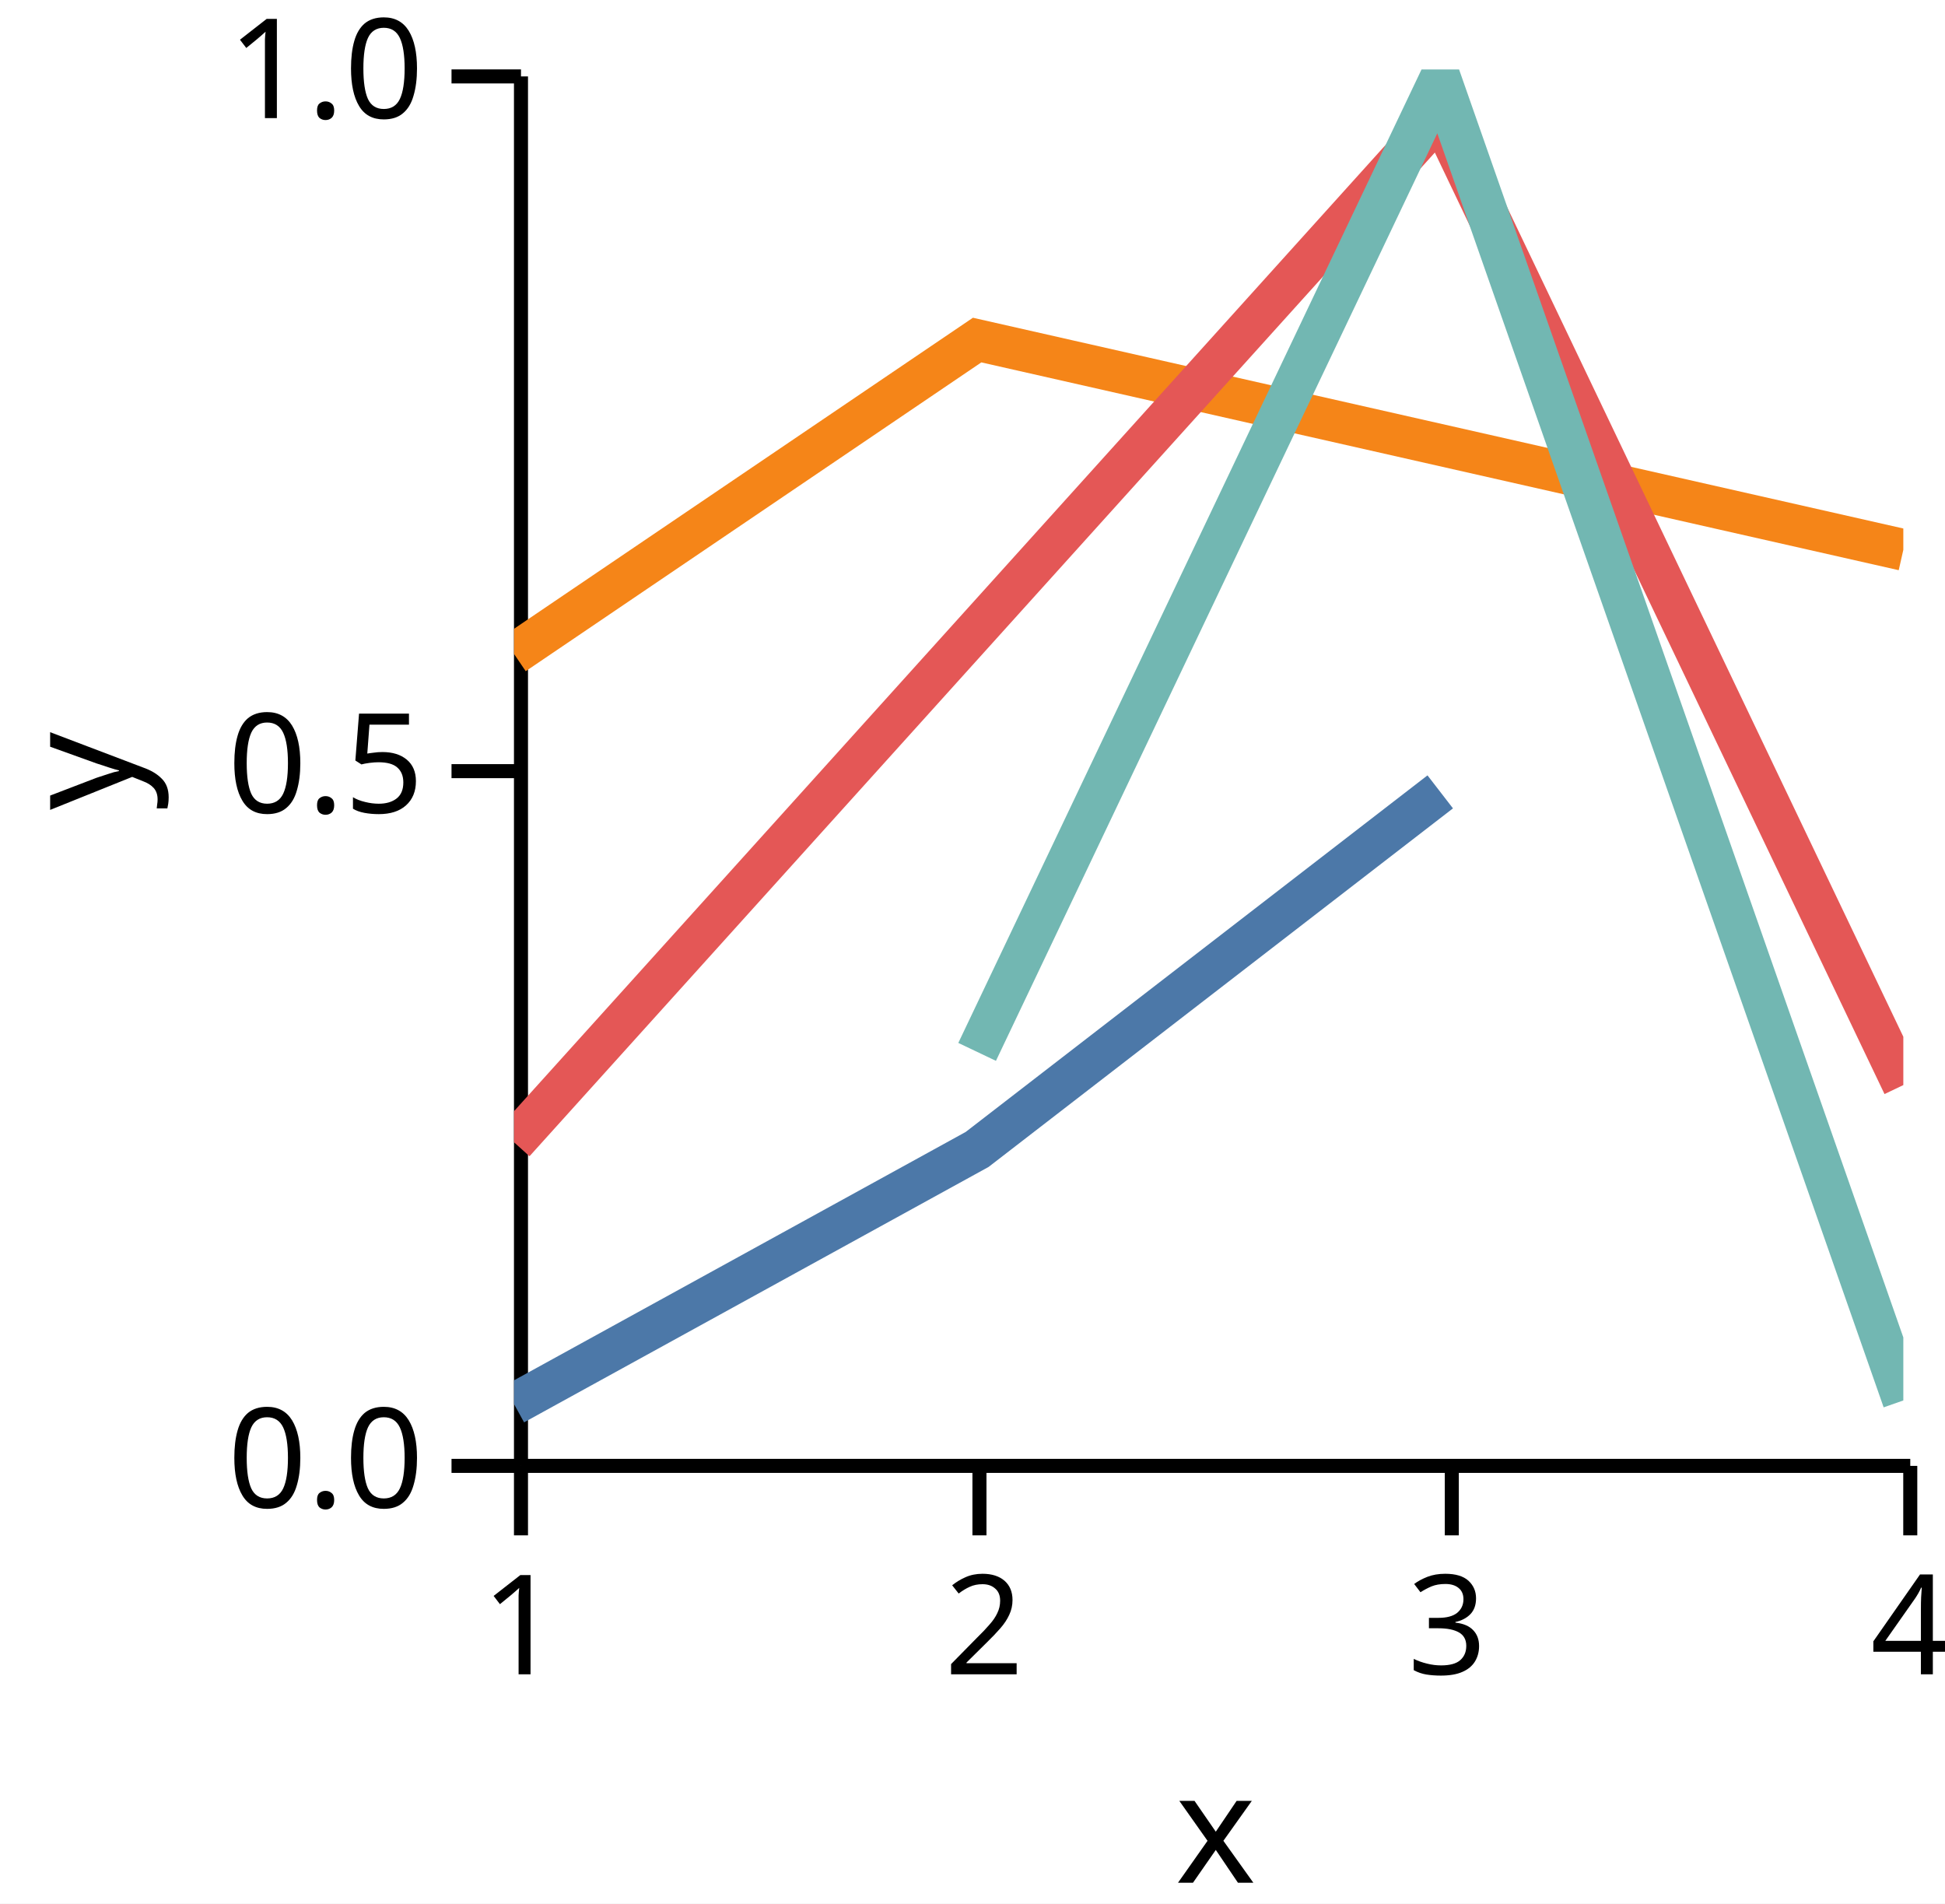
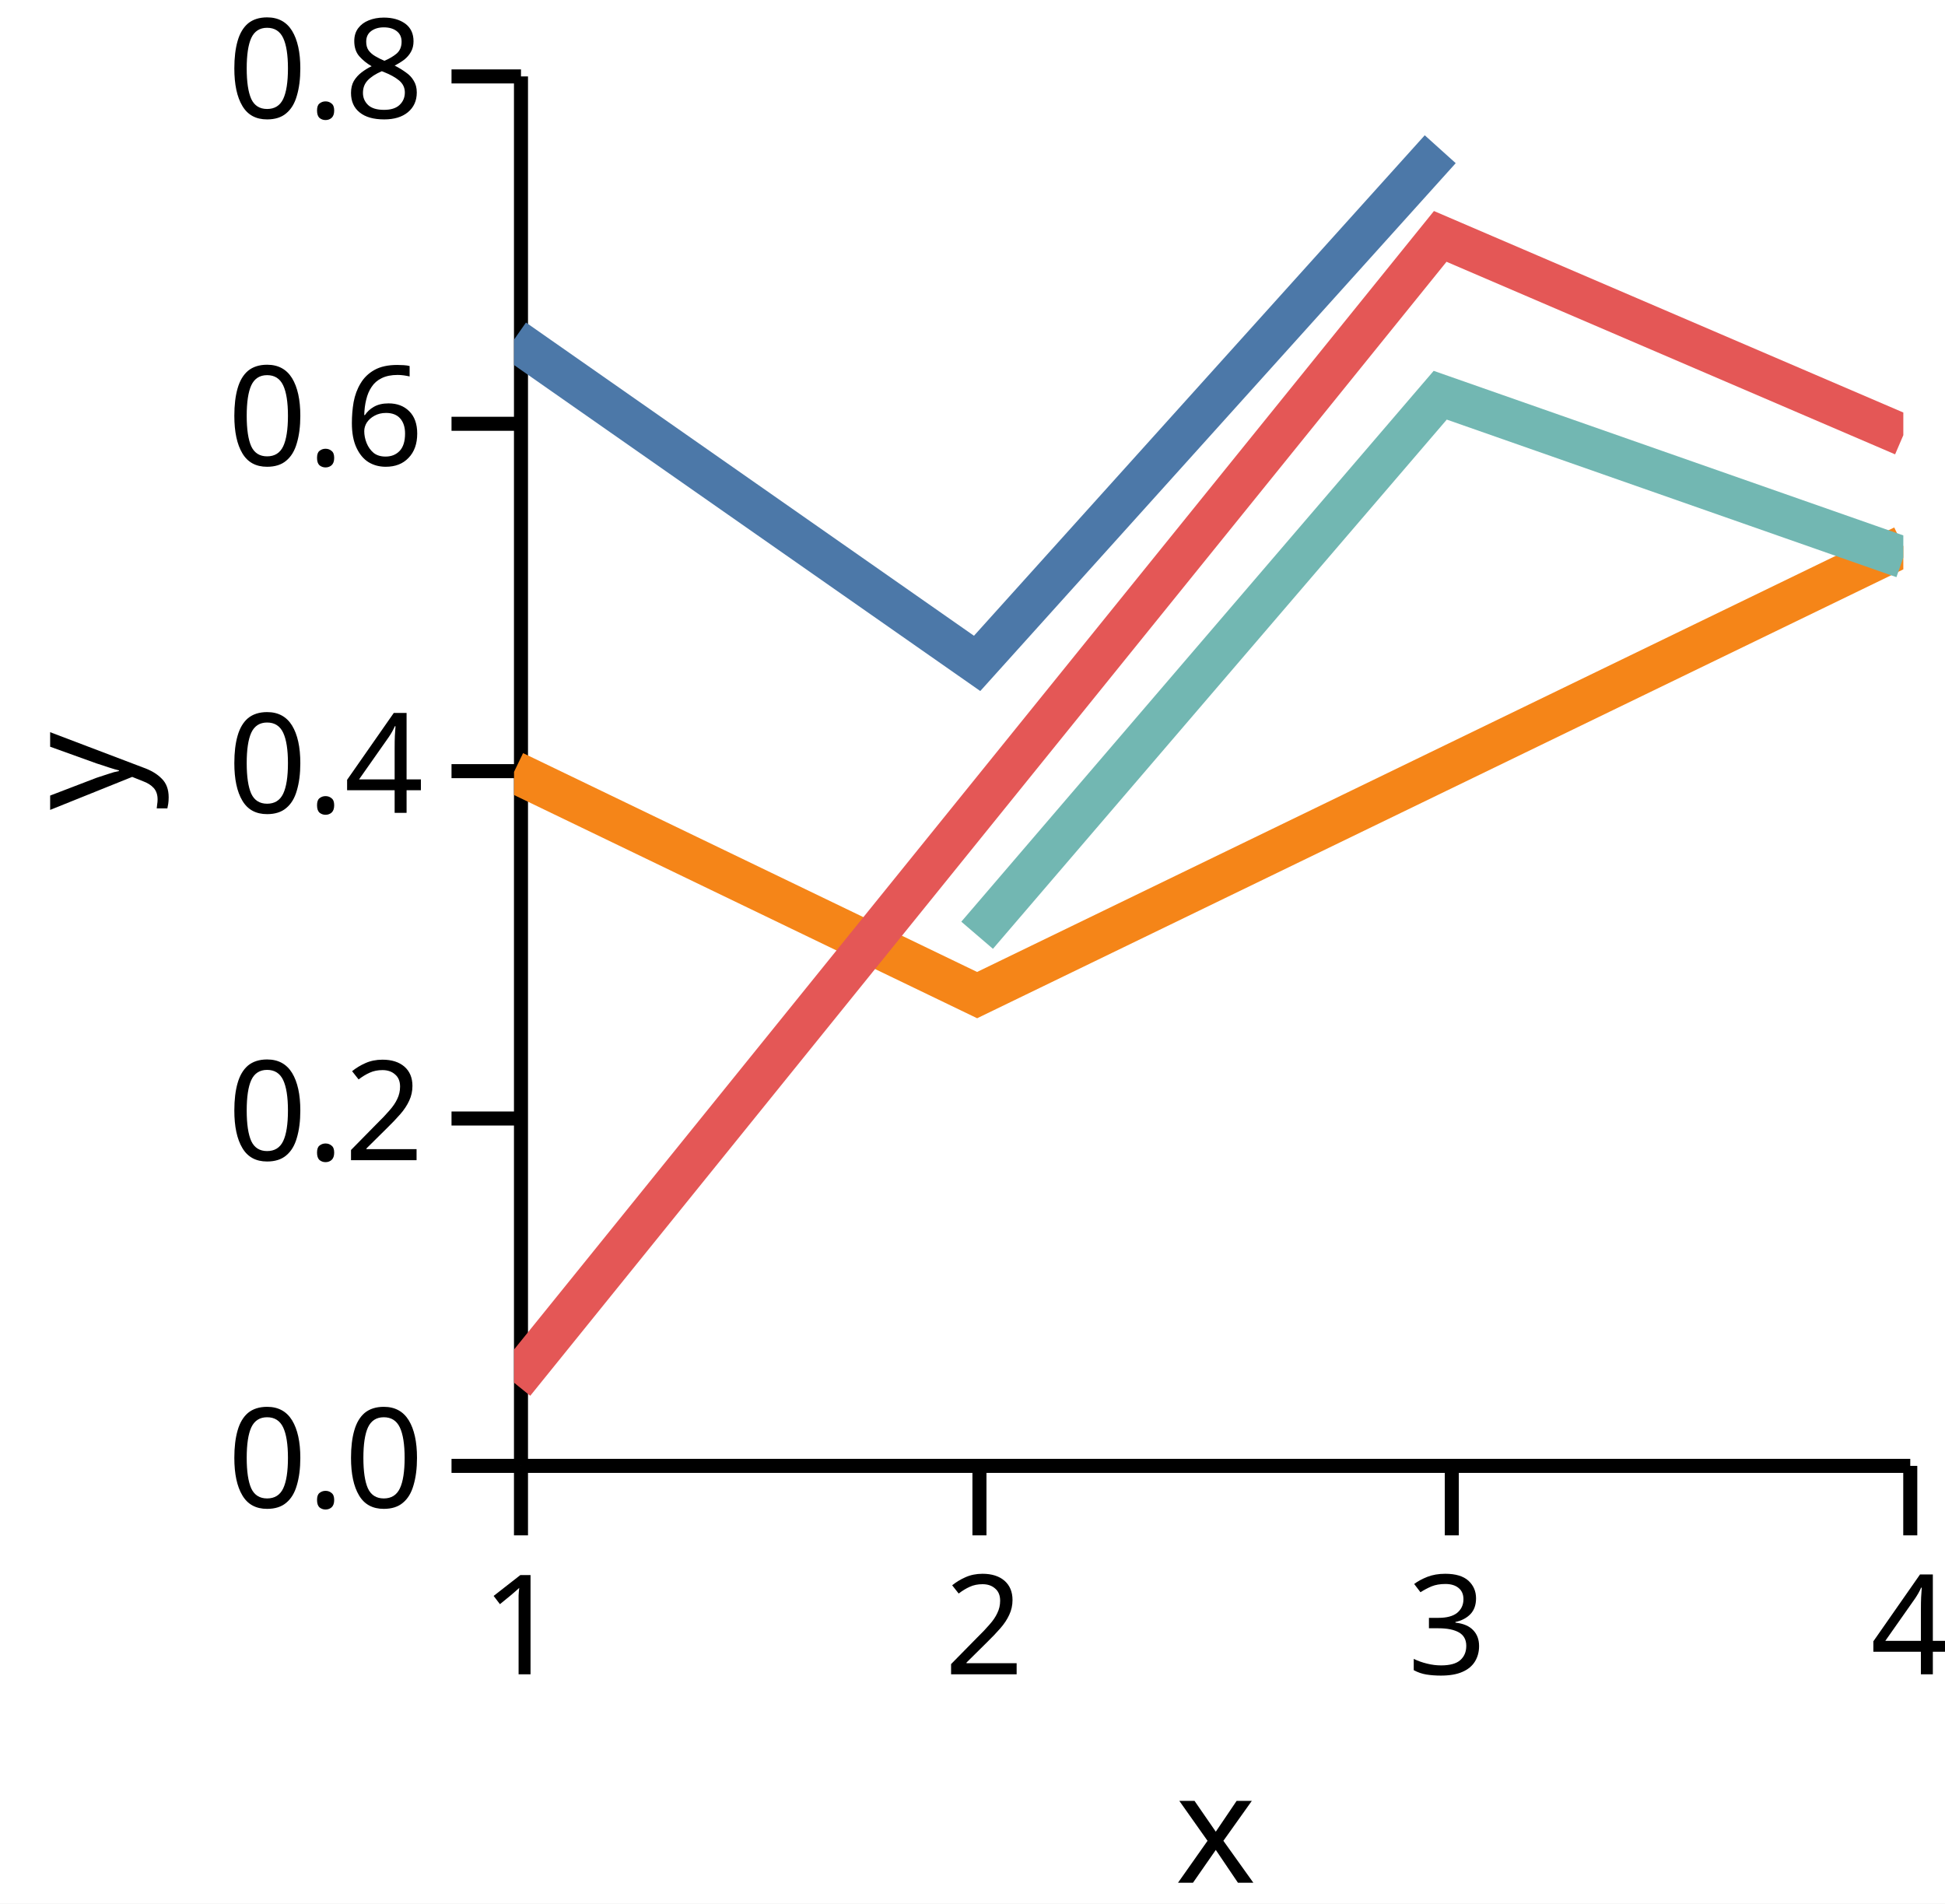
<svg xmlns="http://www.w3.org/2000/svg" version="1.1" class="marks" width="140" height="137" viewBox="0 0 140 137">
  <rect width="140" height="137" fill="white" />
  <g fill="none" stroke-miterlimit="10" transform="translate(37,5)">
    <g class="mark-group role-frame root" role="graphics-object" aria-roledescription="group mark container">
      <g transform="translate(0,0)">
        <path class="background" aria-hidden="true" d="M0,0h100v100h-100Z" />
        <g>
          <g class="mark-group role-axis" role="graphics-symbol" aria-roledescription="axis" aria-label="X-axis titled 'x' for a linear scale with values from 1.0 to 4.0">
            <g transform="translate(0.5,100.5)">
              <path class="background" aria-hidden="true" d="M0,0h0v0h0Z" pointer-events="none" />
              <g>
                <g class="mark-rule role-axis-tick" pointer-events="none">
                  <line transform="translate(0,0)" x2="0" y2="5" stroke="black" stroke-width="1.01" opacity="1" />
                  <line transform="translate(33,0)" x2="0" y2="5" stroke="black" stroke-width="1.01" opacity="1" />
                  <line transform="translate(67,0)" x2="0" y2="5" stroke="black" stroke-width="1.01" opacity="1" />
                  <line transform="translate(100,0)" x2="0" y2="5" stroke="black" stroke-width="1.01" opacity="1" />
                </g>
                <g class="mark-text role-axis-label" pointer-events="none">
                  <text text-anchor="middle" transform="translate(0,15)" font-family="sans-serif" font-size="10px" font-style="normal" font-weight="400" fill="black" opacity="1">1</text>
                  <text text-anchor="middle" transform="translate(33.33333,15)" font-family="sans-serif" font-size="10px" font-style="normal" font-weight="400" fill="black" opacity="1">2</text>
                  <text text-anchor="middle" transform="translate(66.66667,15)" font-family="sans-serif" font-size="10px" font-style="normal" font-weight="400" fill="black" opacity="1">3</text>
                  <text text-anchor="middle" transform="translate(100,15)" font-family="sans-serif" font-size="10px" font-style="normal" font-weight="400" fill="black" opacity="1">4</text>
                </g>
                <g class="mark-rule role-axis-domain" pointer-events="none">
                  <line transform="translate(0,0)" x2="100" y2="0" stroke="black" stroke-width="1.01" opacity="1" />
                </g>
                <g class="mark-text role-axis-title" pointer-events="none">
                  <text text-anchor="middle" transform="translate(50,30)" font-family="sans-serif" font-size="11px" font-style="normal" font-weight="400" fill="black" opacity="1">x</text>
                </g>
              </g>
              <path class="foreground" aria-hidden="true" d="" pointer-events="none" display="none" />
            </g>
          </g>
-           <g class="mark-group role-axis" role="graphics-symbol" aria-roledescription="axis" aria-label="Y-axis titled 'y' for a linear scale with values from 0.0 to 1.0">
+           <g class="mark-group role-axis" role="graphics-symbol" aria-roledescription="axis" aria-label="Y-axis titled 'y' for a linear scale with values from 0.0 to 0.8">
            <g transform="translate(0.5,0.5)">
              <path class="background" aria-hidden="true" d="M0,0h0v0h0Z" pointer-events="none" />
              <g>
                <g class="mark-rule role-axis-tick" pointer-events="none">
                  <line transform="translate(0,100)" x2="-5" y2="0" stroke="black" stroke-width="1.01" opacity="1" />
+                   <line transform="translate(0,75)" x2="-5" y2="0" stroke="black" stroke-width="1.01" opacity="1" />
                  <line transform="translate(0,50)" x2="-5" y2="0" stroke="black" stroke-width="1.01" opacity="1" />
+                   <line transform="translate(0,25)" x2="-5" y2="0" stroke="black" stroke-width="1.01" opacity="1" />
                  <line transform="translate(0,0)" x2="-5" y2="0" stroke="black" stroke-width="1.01" opacity="1" />
                </g>
                <g class="mark-text role-axis-label" pointer-events="none">
                  <text text-anchor="end" transform="translate(-7,103)" font-family="sans-serif" font-size="10px" font-style="normal" font-weight="400" fill="black" opacity="1">0.0</text>
-                   <text text-anchor="end" transform="translate(-7,53)" font-family="sans-serif" font-size="10px" font-style="normal" font-weight="400" fill="black" opacity="1">0.5</text>
-                   <text text-anchor="end" transform="translate(-7,3)" font-family="sans-serif" font-size="10px" font-style="normal" font-weight="400" fill="black" opacity="1">1.0</text>
+                   <text text-anchor="end" transform="translate(-7,78)" font-family="sans-serif" font-size="10px" font-style="normal" font-weight="400" fill="black" opacity="1">0.2</text>
+                   <text text-anchor="end" transform="translate(-7,53)" font-family="sans-serif" font-size="10px" font-style="normal" font-weight="400" fill="black" opacity="1">0.4</text>
+                   <text text-anchor="end" transform="translate(-7,28)" font-family="sans-serif" font-size="10px" font-style="normal" font-weight="400" fill="black" opacity="1">0.6</text>
+                   <text text-anchor="end" transform="translate(-7,3)" font-family="sans-serif" font-size="10px" font-style="normal" font-weight="400" fill="black" opacity="1">0.8</text>
                </g>
                <g class="mark-rule role-axis-domain" pointer-events="none">
                  <line transform="translate(0,100)" x2="0" y2="-100" stroke="black" stroke-width="1.01" opacity="1" />
                </g>
                <g class="mark-text role-axis-title" pointer-events="none">
                  <text text-anchor="middle" transform="translate(-26,50) rotate(-90) translate(0,-2)" font-family="sans-serif" font-size="11px" font-style="normal" font-weight="400" fill="black" opacity="1">y</text>
                </g>
              </g>
              <path class="foreground" aria-hidden="true" d="" pointer-events="none" display="none" />
            </g>
          </g>
          <g class="mark-group role-scope" clip-path="url(#clip1)" role="graphics-object" aria-roledescription="group mark container">
            <g transform="translate(0,0)">
              <path class="background" aria-hidden="true" d="M0,0h0v0h0Z" />
              <g>
                <g class="mark-line role-mark" role="graphics-symbol" aria-roledescription="line mark container">
-                   <path d="M0,96.053L33.333,77.727L66.667,51.991" stroke="#4c78a8" stroke-width="3" stroke-dasharray="0" opacity="1" />
+                   <path d="M0,19.442L33.333,42.745L66.667,5.74" stroke="#4c78a8" stroke-width="3" stroke-dasharray="0" opacity="1" />
                </g>
              </g>
              <path class="foreground" aria-hidden="true" d="" display="none" />
            </g>
            <g transform="translate(0,0)">
              <path class="background" aria-hidden="true" d="M0,0h0v0h0Z" />
              <g>
                <g class="mark-line role-mark" role="graphics-symbol" aria-roledescription="line mark container">
-                   <path d="M0,42.065L33.333,19.475L100,34.574" stroke="#f58518" stroke-width="3" stroke-dasharray="0" opacity="1" />
+                   <path d="M0,50.553L33.333,66.618L100,34.312" stroke="#f58518" stroke-width="3" stroke-dasharray="0" opacity="1" />
                </g>
              </g>
              <path class="foreground" aria-hidden="true" d="" display="none" />
            </g>
            <g transform="translate(0,0)">
              <path class="background" aria-hidden="true" d="M0,0h0v0h0Z" />
              <g>
                <g class="mark-line role-mark" role="graphics-symbol" aria-roledescription="line mark container">
-                   <path d="M0,77.211L66.667,3.311L100,73.094" stroke="#e45756" stroke-width="3" stroke-dasharray="0" opacity="1" />
+                   <path d="M0,94.513L66.667,12.014L100,26.321" stroke="#e45756" stroke-width="3" stroke-dasharray="0" opacity="1" />
                </g>
              </g>
              <path class="foreground" aria-hidden="true" d="" display="none" />
            </g>
            <g transform="translate(0,0)">
              <path class="background" aria-hidden="true" d="M0,0h0v0h0Z" />
              <g>
                <g class="mark-line role-mark" role="graphics-symbol" aria-roledescription="line mark container">
-                   <path d="M33.333,70.705L66.667,0.662L100,95.792" stroke="#72b7b2" stroke-width="3" stroke-dasharray="0" opacity="1" />
+                   <path d="M33.333,62.311L66.667,23.444L100,35.123" stroke="#72b7b2" stroke-width="3" stroke-dasharray="0" opacity="1" />
                </g>
              </g>
              <path class="foreground" aria-hidden="true" d="" display="none" />
            </g>
          </g>
        </g>
        <path class="foreground" aria-hidden="true" d="" display="none" />
      </g>
    </g>
  </g>
  <defs>
    <clipPath id="clip1">
      <rect x="0" y="0" width="100" height="100" />
    </clipPath>
  </defs>
</svg>
